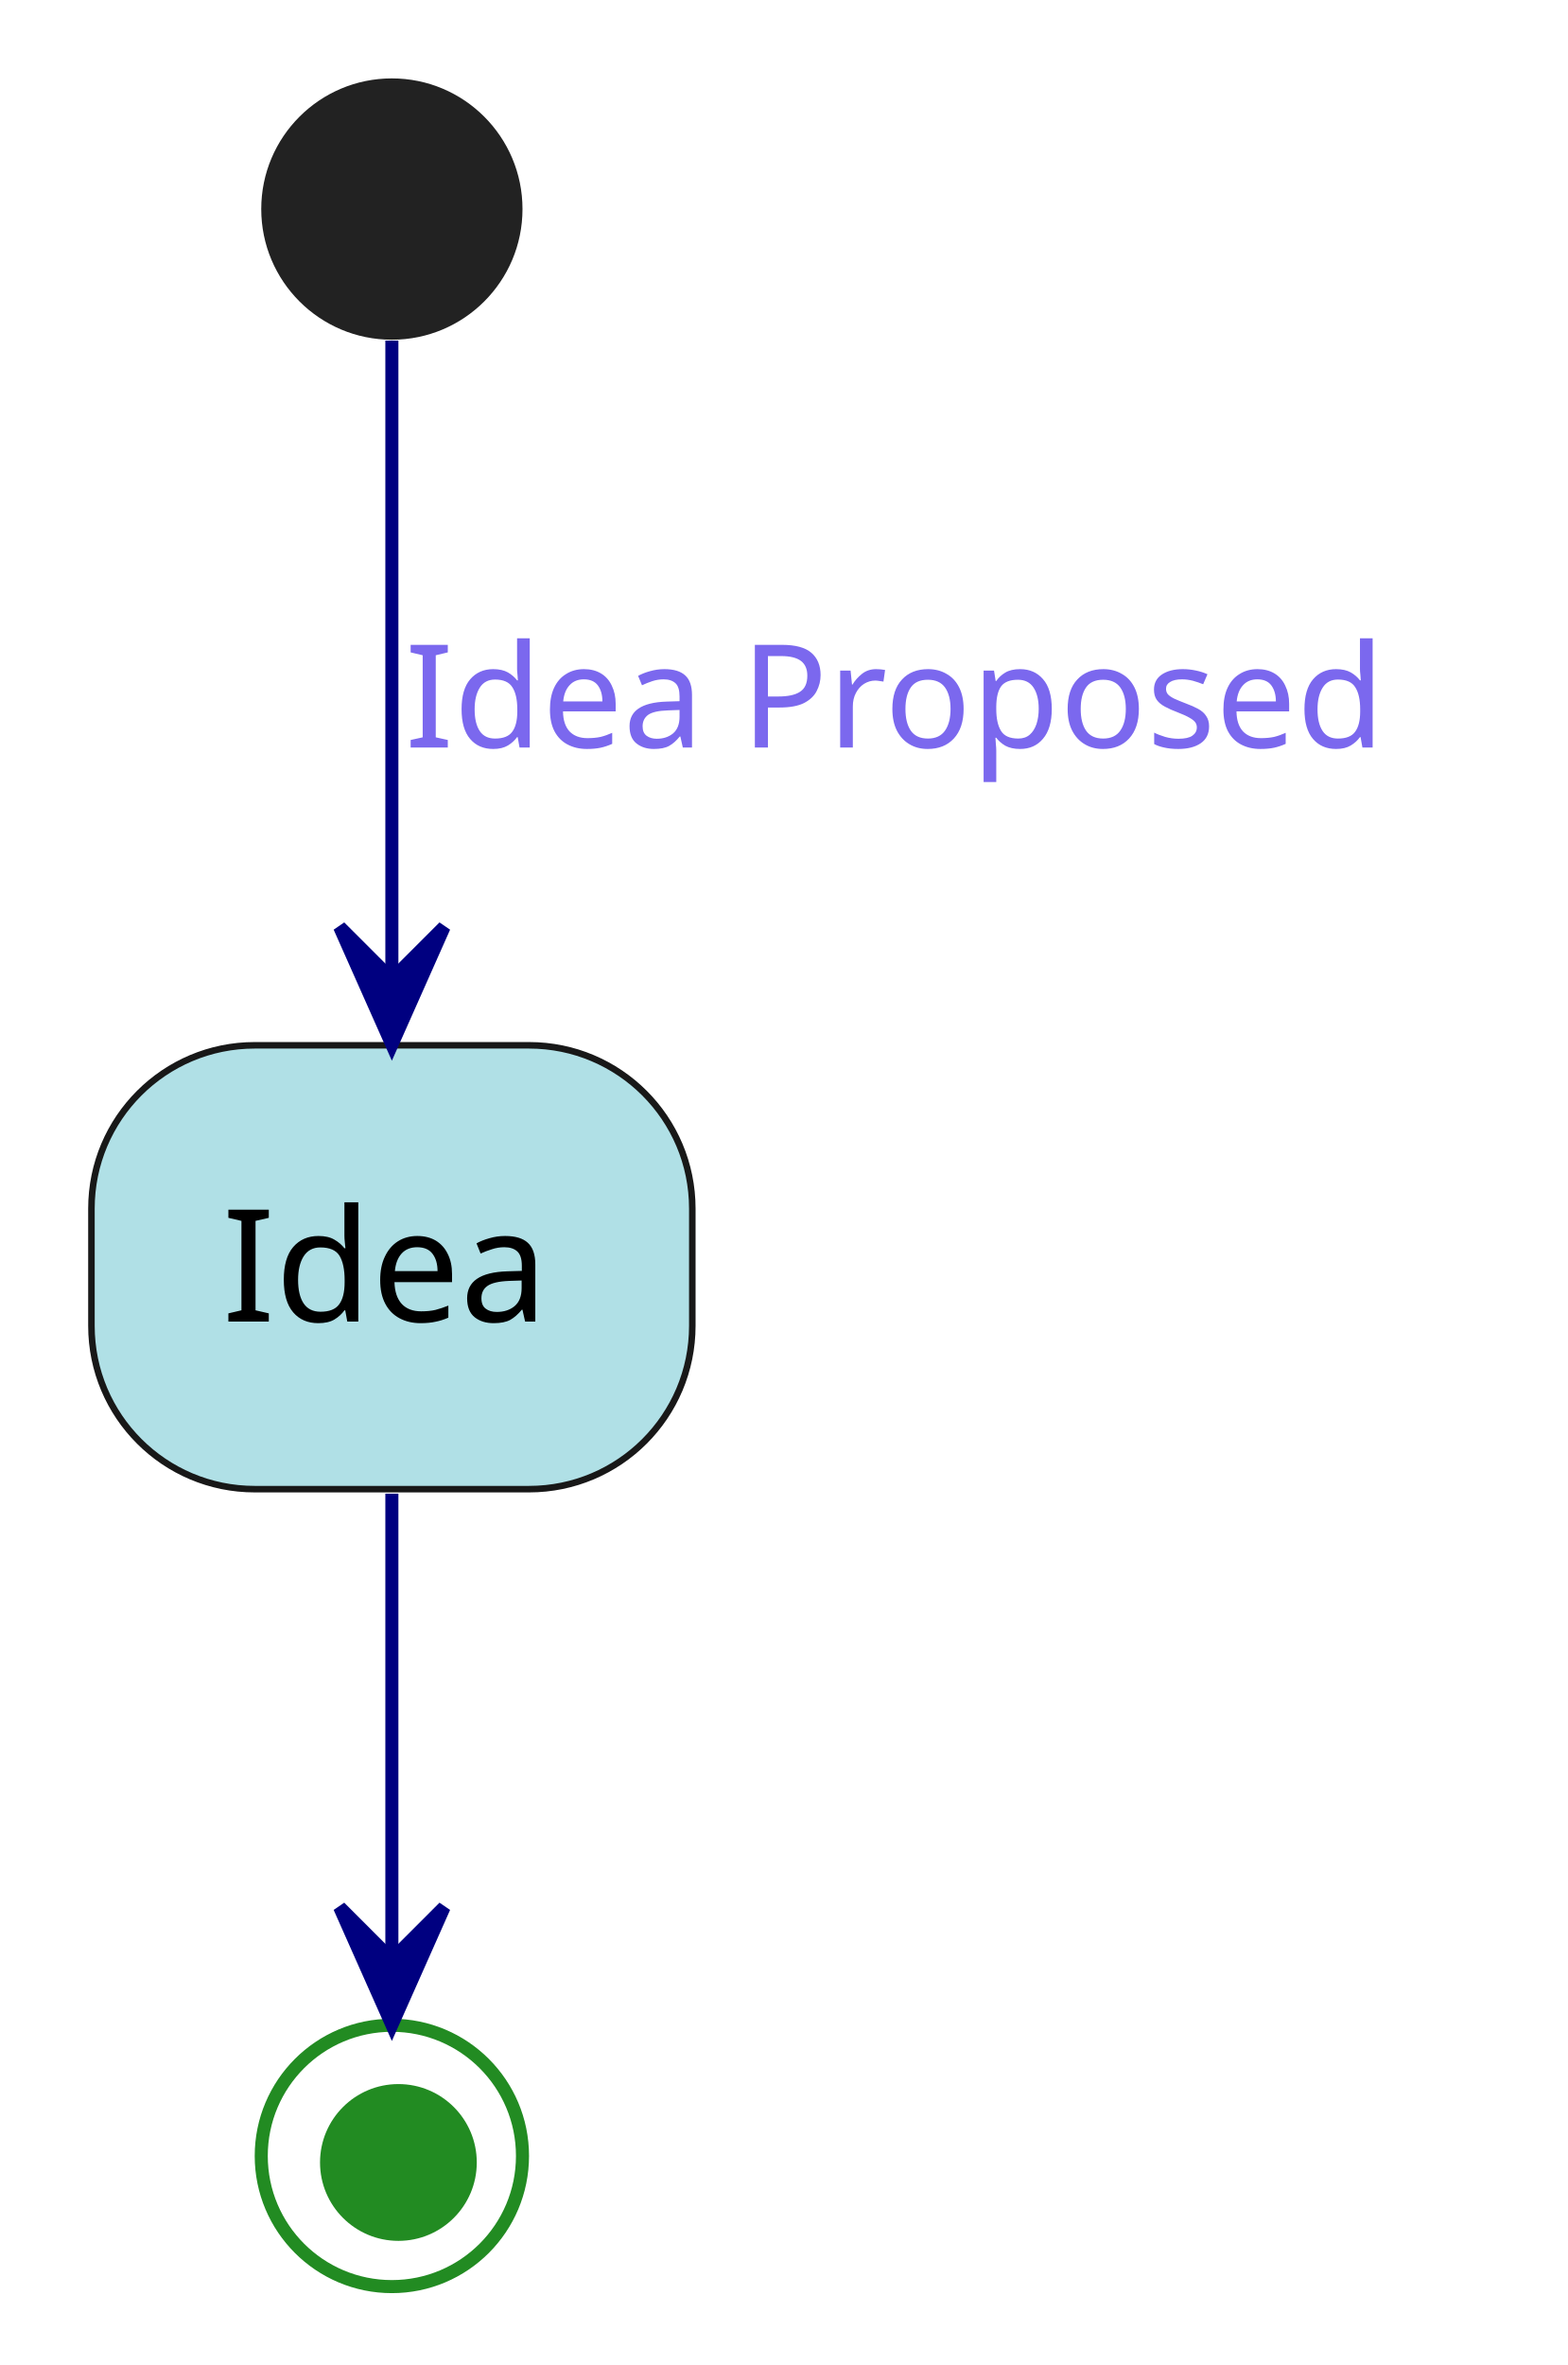
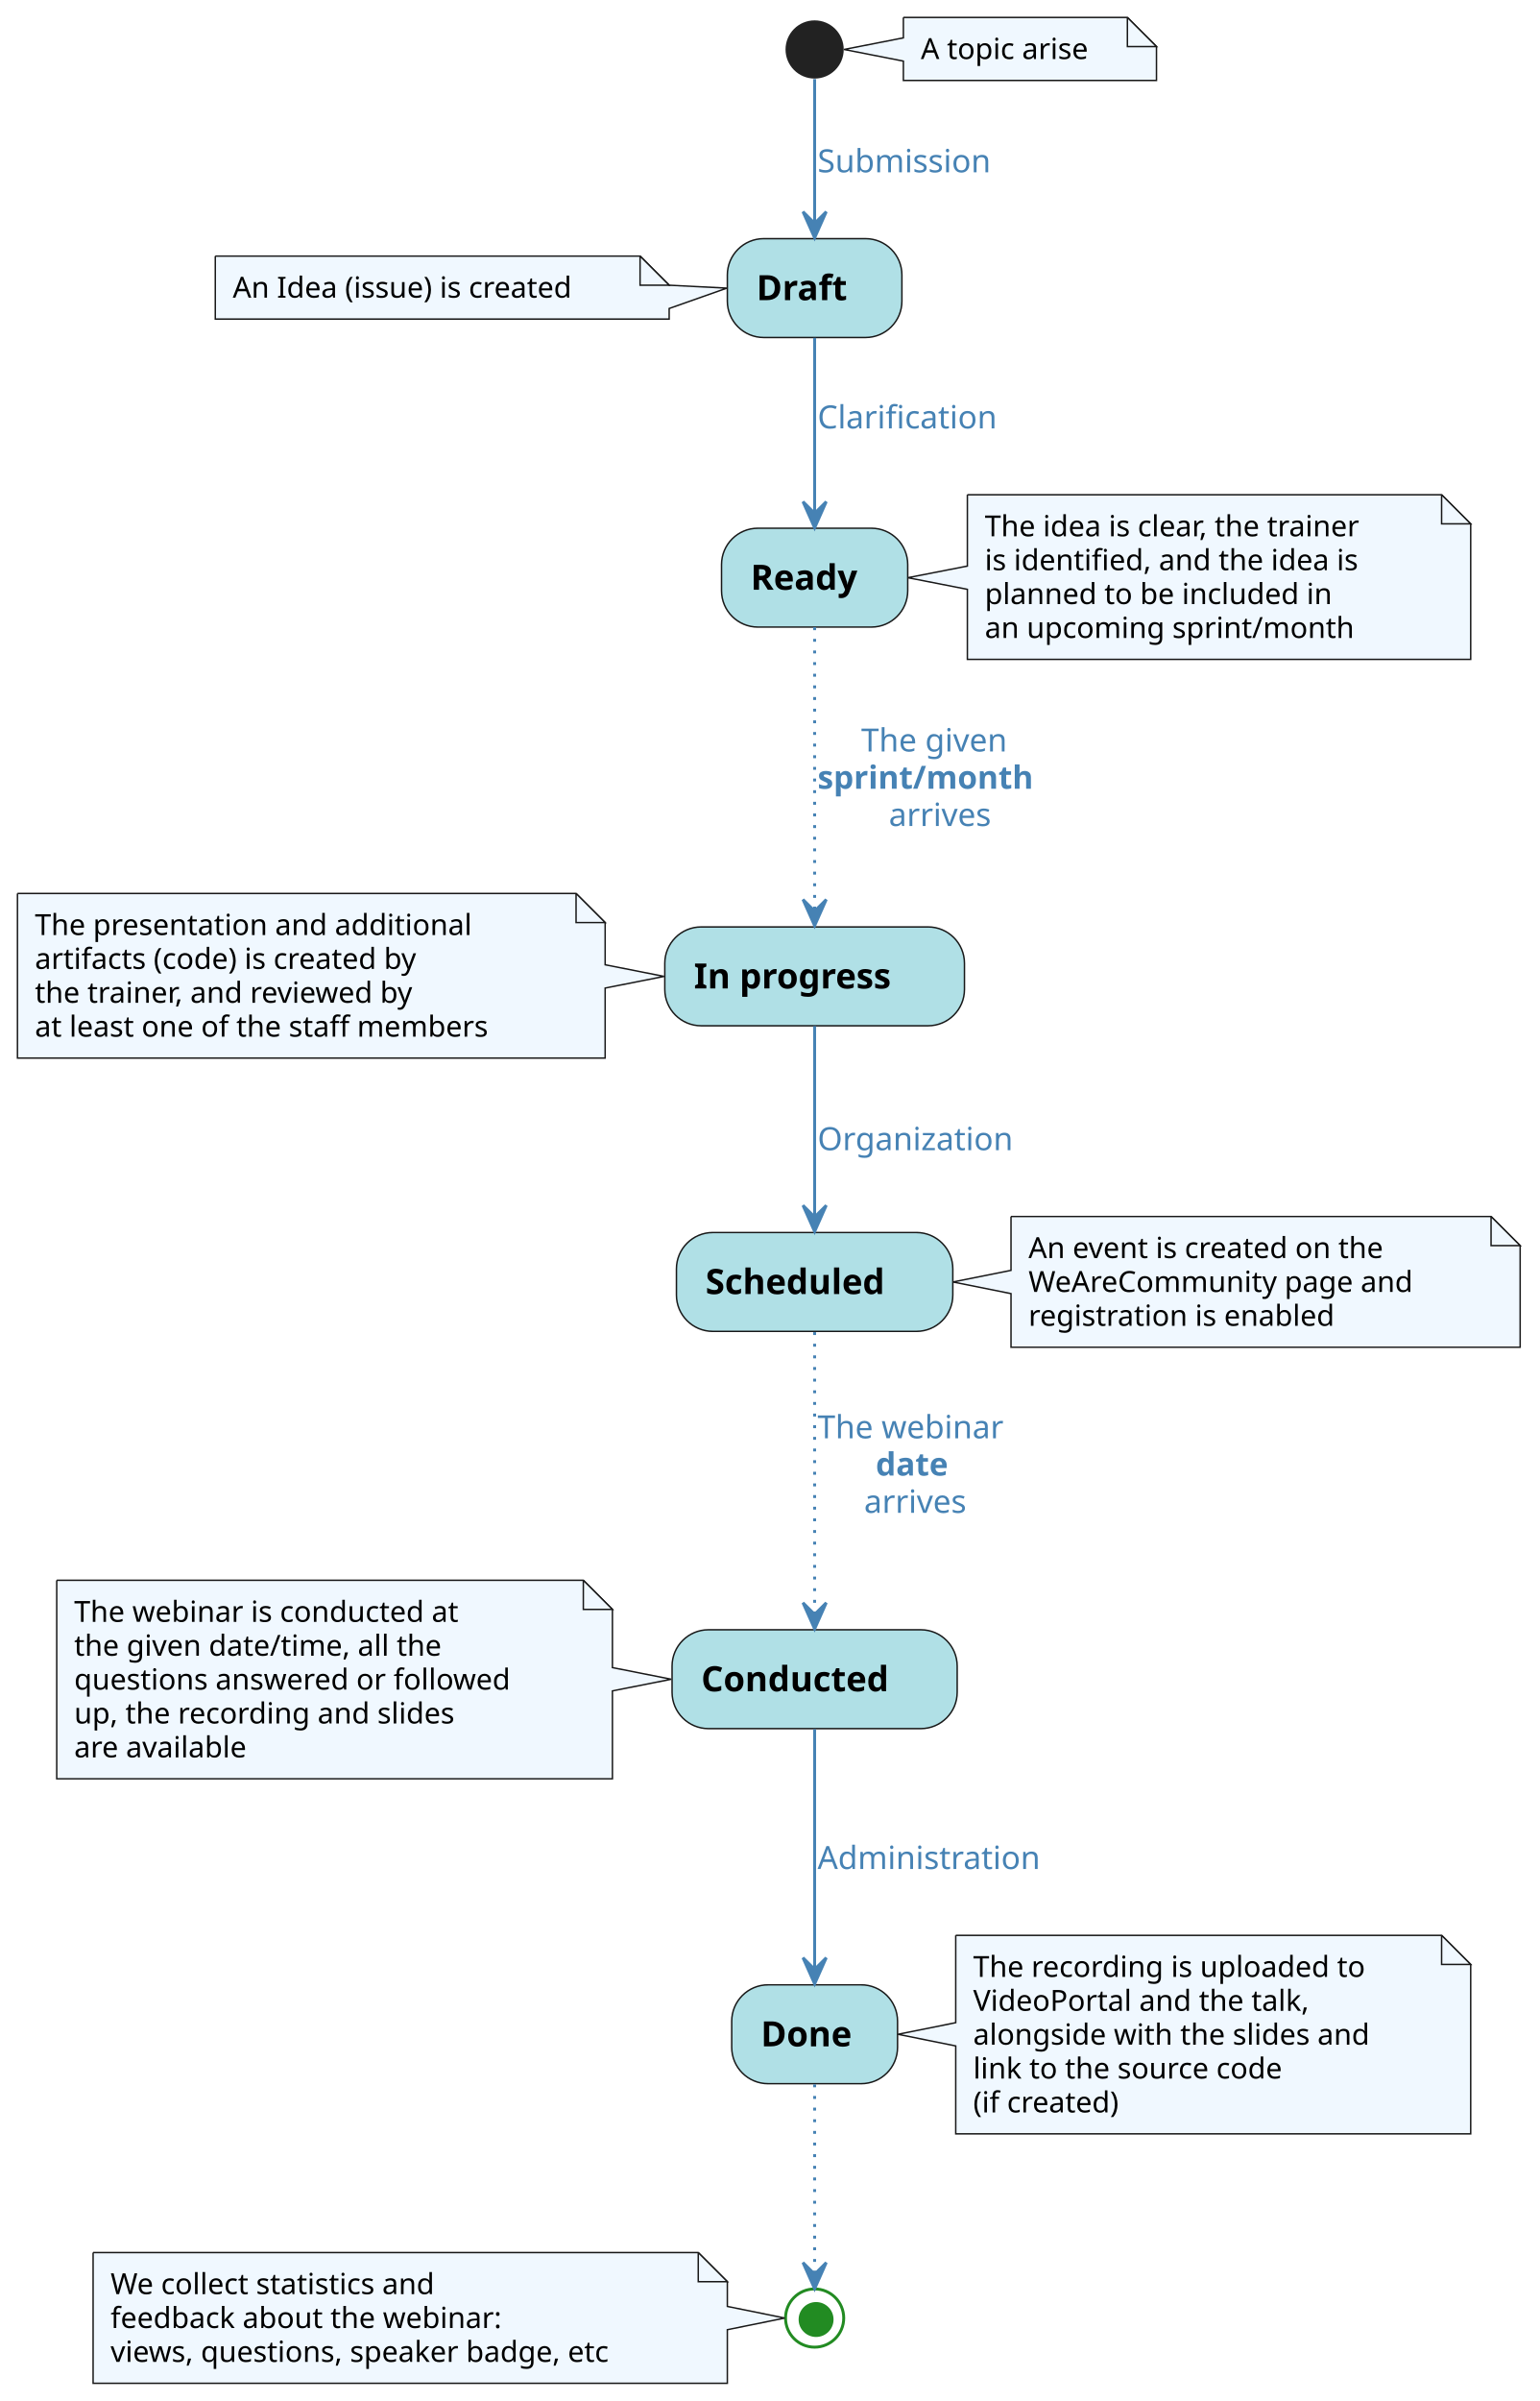
- <svg xmlns="http://www.w3.org/2000/svg" contentStyleType="text/css" height="181px" preserveAspectRatio="none" style="width:120px;height:181px;background:#FFFFFF;" version="1.1" viewBox="0 0 120 181" width="120px" zoomAndPan="magnify">
+ <svg xmlns="http://www.w3.org/2000/svg" contentStyleType="text/css" height="825px" preserveAspectRatio="none" style="width:529px;height:825px;" version="1.1" viewBox="0 0 529 825" width="529px" zoomAndPan="magnify">
  <defs />
  <g>
-     <ellipse cx="30" cy="16" fill="#222222" rx="10" ry="10" style="stroke:none;stroke-width:1.0;" />
-     <rect fill="#B0E0E6" height="33.969" rx="12.5" ry="12.5" style="stroke:#181818;stroke-width:0.5;" width="46" x="7" y="80" />
-     <text fill="#000000" font-family="sans-serif" font-size="12" lengthAdjust="spacing" textLength="26" x="17" y="101.139">Idea</text>
-     <ellipse cx="30" cy="165" fill="none" rx="10" ry="10" style="stroke:#228B22;stroke-width:1.0;" />
-     <ellipse cx="30.5" cy="165.5" fill="#228B22" rx="6" ry="6" style="stroke:none;stroke-width:1.0;" />
-     <g id="link_start_Idea">
-       <path d="M30,26.062 C30,37.86 30,58.849 30,74.765 " fill="none" id="start-to-Idea" style="stroke:#000080;stroke-width:1.0;" />
-       <polygon fill="#000080" points="30,79.948,34,70.948,30,74.948,26,70.948,30,79.948" style="stroke:#000080;stroke-width:1.0;" />
-       <text fill="#7B68EE" font-family="sans-serif" font-size="11" lengthAdjust="spacing" textLength="81" x="31" y="57.21">Idea Proposed</text>
+     <g id="elem_GMN2">
+       <path d="M310.5,6 L310.5,13 L290.117,17 L310.5,21 L310.5,27.641 A0,0 0 0 0 310.5,27.641 L397.5,27.641 A0,0 0 0 0 397.5,27.641 L397.5,16 L387.5,6 L310.5,6 A0,0 0 0 0 310.5,6 " fill="#F0F8FF" style="stroke:#181818;stroke-width:0.5;" />
+       <path d="M387.5,6 L387.5,16 L397.5,16 L387.5,6 " fill="#F0F8FF" style="stroke:#181818;stroke-width:0.5;" />
+       <text fill="#000000" font-family="Ubuntu Light" font-size="10" lengthAdjust="spacing" textLength="66" x="316.5" y="20.282">A topic arise</text>
    </g>
-     <g id="link_Idea_end">
-       <path d="M30,114.315 C30,125.237 30,139.468 30,149.899 " fill="none" id="Idea-to-end" style="stroke:#000080;stroke-width:1.0;" />
-       <polygon fill="#000080" points="30,154.97,34,145.97,30,149.97,26,145.97,30,154.97" style="stroke:#000080;stroke-width:1.0;" />
+     <ellipse cx="280" cy="17" fill="#222222" rx="10" ry="10" style="stroke:none;stroke-width:1.0;" />
+     <rect fill="#B0E0E6" height="33.969" rx="12.5" ry="12.5" style="stroke:#181818;stroke-width:0.5;" width="60" x="250" y="82" />
+     <text fill="#000000" font-family="Ubuntu Light" font-size="12" font-weight="bold" lengthAdjust="spacing" textLength="40" x="260" y="103.139">Draft</text>
+     <g id="elem_GMN8">
+       <path d="M74,88 L74,109.641 A0,0 0 0 0 74,109.641 L230,109.641 A0,0 0 0 0 230,109.641 L230,106 L249.836,99 L230,98 L230,98 L220,88 L74,88 A0,0 0 0 0 74,88 " fill="#F0F8FF" style="stroke:#181818;stroke-width:0.5;" />
+       <path d="M220,88 L220,98 L230,98 L220,88 " fill="#F0F8FF" style="stroke:#181818;stroke-width:0.5;" />
+       <text fill="#000000" font-family="Ubuntu Light" font-size="10" lengthAdjust="spacing" textLength="135" x="80" y="102.282">An Idea (issue) is created</text>
+     </g>
+     <rect fill="#B0E0E6" height="33.969" rx="12.5" ry="12.5" style="stroke:#181818;stroke-width:0.5;" width="64" x="248" y="181.5" />
+     <text fill="#000000" font-family="Ubuntu Light" font-size="12" font-weight="bold" lengthAdjust="spacing" textLength="44" x="258" y="202.639">Ready</text>
+     <g id="elem_GMN13">
+       <path d="M332.5,170 L332.5,194.5 L312.035,198.5 L332.5,202.5 L332.5,226.562 A0,0 0 0 0 332.5,226.562 L505.5,226.562 A0,0 0 0 0 505.5,226.562 L505.5,180 L495.5,170 L332.5,170 A0,0 0 0 0 332.5,170 " fill="#F0F8FF" style="stroke:#181818;stroke-width:0.5;" />
+       <path d="M495.5,170 L495.5,180 L505.5,180 L495.5,170 " fill="#F0F8FF" style="stroke:#181818;stroke-width:0.5;" />
+       <text fill="#000000" font-family="Ubuntu Light" font-size="10" lengthAdjust="spacing" textLength="152" x="338.5" y="184.282">The idea is clear, the trainer</text>
+       <text fill="#000000" font-family="Ubuntu Light" font-size="10" lengthAdjust="spacing" textLength="149" x="338.5" y="195.923">is identified, and the idea is</text>
+       <text fill="#000000" font-family="Ubuntu Light" font-size="10" lengthAdjust="spacing" textLength="139" x="338.5" y="207.564">planned to be included in</text>
+       <text fill="#000000" font-family="Ubuntu Light" font-size="10" lengthAdjust="spacing" textLength="144" x="338.5" y="219.204">an upcoming sprint/month</text>
+     </g>
+     <rect fill="#B0E0E6" height="33.969" rx="12.5" ry="12.5" style="stroke:#181818;stroke-width:0.5;" width="103" x="228.5" y="318.5" />
+     <text fill="#000000" font-family="Ubuntu Light" font-size="12" font-weight="bold" lengthAdjust="spacing" textLength="83" x="238.5" y="339.639">In progress</text>
+     <g id="elem_GMN18">
+       <path d="M6,307 L6,363.562 A0,0 0 0 0 6,363.562 L208,363.562 A0,0 0 0 0 208,363.562 L208,339.5 L228.271,335.5 L208,331.5 L208,317 L198,307 L6,307 A0,0 0 0 0 6,307 " fill="#F0F8FF" style="stroke:#181818;stroke-width:0.5;" />
+       <path d="M198,307 L198,317 L208,317 L198,307 " fill="#F0F8FF" style="stroke:#181818;stroke-width:0.5;" />
+       <text fill="#000000" font-family="Ubuntu Light" font-size="10" lengthAdjust="spacing" textLength="175" x="12" y="321.282">The presentation and additional</text>
+       <text fill="#000000" font-family="Ubuntu Light" font-size="10" lengthAdjust="spacing" textLength="154" x="12" y="332.923">artifacts (code) is created by</text>
+       <text fill="#000000" font-family="Ubuntu Light" font-size="10" lengthAdjust="spacing" textLength="152" x="12" y="344.563">the trainer, and reviewed by</text>
+       <text fill="#000000" font-family="Ubuntu Light" font-size="10" lengthAdjust="spacing" textLength="181" x="12" y="356.204">at least one of the staff members</text>
+     </g>
+     <rect fill="#B0E0E6" height="33.969" rx="12.5" ry="12.5" style="stroke:#181818;stroke-width:0.5;" width="95" x="232.5" y="423.5" />
+     <text fill="#000000" font-family="Ubuntu Light" font-size="12" font-weight="bold" lengthAdjust="spacing" textLength="75" x="242.5" y="444.639">Scheduled</text>
+     <g id="elem_GMN23">
+       <path d="M347.5,418 L347.5,436.5 L327.529,440.5 L347.5,444.5 L347.5,462.922 A0,0 0 0 0 347.5,462.922 L522.5,462.922 A0,0 0 0 0 522.5,462.922 L522.5,428 L512.5,418 L347.5,418 A0,0 0 0 0 347.5,418 " fill="#F0F8FF" style="stroke:#181818;stroke-width:0.5;" />
+       <path d="M512.5,418 L512.5,428 L522.5,428 L512.5,418 " fill="#F0F8FF" style="stroke:#181818;stroke-width:0.5;" />
+       <text fill="#000000" font-family="Ubuntu Light" font-size="10" lengthAdjust="spacing" textLength="142" x="353.5" y="432.282">An event is created on the</text>
+       <text fill="#000000" font-family="Ubuntu Light" font-size="10" lengthAdjust="spacing" textLength="154" x="353.5" y="443.923">WeAreCommunity page and</text>
+       <text fill="#000000" font-family="Ubuntu Light" font-size="10" lengthAdjust="spacing" textLength="121" x="353.5" y="455.563">registration is enabled</text>
+     </g>
+     <rect fill="#B0E0E6" height="33.969" rx="12.5" ry="12.5" style="stroke:#181818;stroke-width:0.5;" width="98" x="231" y="560" />
+     <text fill="#000000" font-family="Ubuntu Light" font-size="12" font-weight="bold" lengthAdjust="spacing" textLength="78" x="241" y="581.139">Conducted</text>
+     <g id="elem_GMN28">
+       <path d="M19.5,543 L19.5,611.203 A0,0 0 0 0 19.5,611.203 L210.5,611.203 A0,0 0 0 0 210.5,611.203 L210.5,581 L230.741,577 L210.5,573 L210.5,553 L200.5,543 L19.5,543 A0,0 0 0 0 19.5,543 " fill="#F0F8FF" style="stroke:#181818;stroke-width:0.5;" />
+       <path d="M200.5,543 L200.5,553 L210.5,553 L200.5,543 " fill="#F0F8FF" style="stroke:#181818;stroke-width:0.5;" />
+       <text fill="#000000" font-family="Ubuntu Light" font-size="10" lengthAdjust="spacing" textLength="153" x="25.5" y="557.282">The webinar is conducted at</text>
+       <text fill="#000000" font-family="Ubuntu Light" font-size="10" lengthAdjust="spacing" textLength="147" x="25.5" y="568.923">the given date/time, all the</text>
+       <text fill="#000000" font-family="Ubuntu Light" font-size="10" lengthAdjust="spacing" textLength="170" x="25.5" y="580.563">questions answered or followed</text>
+       <text fill="#000000" font-family="Ubuntu Light" font-size="10" lengthAdjust="spacing" textLength="150" x="25.5" y="592.204">up, the recording and slides</text>
+       <text fill="#000000" font-family="Ubuntu Light" font-size="10" lengthAdjust="spacing" textLength="71" x="25.5" y="603.845">are available</text>
+     </g>
+     <rect fill="#B0E0E6" height="33.969" rx="12.5" ry="12.5" style="stroke:#181818;stroke-width:0.5;" width="57" x="251.5" y="682" />
+     <text fill="#000000" font-family="Ubuntu Light" font-size="12" font-weight="bold" lengthAdjust="spacing" textLength="37" x="261.5" y="703.139">Done</text>
+     <g id="elem_GMN33">
+       <path d="M328.5,665 L328.5,695 L308.631,699 L328.5,703 L328.5,733.203 A0,0 0 0 0 328.5,733.203 L505.5,733.203 A0,0 0 0 0 505.5,733.203 L505.5,675 L495.5,665 L328.5,665 A0,0 0 0 0 328.5,665 " fill="#F0F8FF" style="stroke:#181818;stroke-width:0.5;" />
+       <path d="M495.5,665 L495.5,675 L505.5,675 L495.5,665 " fill="#F0F8FF" style="stroke:#181818;stroke-width:0.5;" />
+       <text fill="#000000" font-family="Ubuntu Light" font-size="10" lengthAdjust="spacing" textLength="156" x="334.5" y="679.282">The recording is uploaded to</text>
+       <text fill="#000000" font-family="Ubuntu Light" font-size="10" lengthAdjust="spacing" textLength="133" x="334.5" y="690.923">VideoPortal and the talk,</text>
+       <text fill="#000000" font-family="Ubuntu Light" font-size="10" lengthAdjust="spacing" textLength="156" x="334.5" y="702.563">alongside with the slides and</text>
+       <text fill="#000000" font-family="Ubuntu Light" font-size="10" lengthAdjust="spacing" textLength="123" x="334.5" y="714.204">link to the source code</text>
+       <text fill="#000000" font-family="Ubuntu Light" font-size="10" lengthAdjust="spacing" textLength="60" x="334.5" y="725.845">(if created)</text>
+     </g>
+     <ellipse cx="280" cy="796.5" fill="none" rx="10" ry="10" style="stroke:#228B22;stroke-width:1.0;" />
+     <ellipse cx="280.5" cy="797" fill="#228B22" rx="6" ry="6" style="stroke:none;stroke-width:1.0;" />
+     <g id="elem_GMN38">
+       <path d="M32,774 L32,818.922 A0,0 0 0 0 32,818.922 L250,818.922 A0,0 0 0 0 250,818.922 L250,800.5 L269.734,796.5 L250,792.5 L250,784 L240,774 L32,774 A0,0 0 0 0 32,774 " fill="#F0F8FF" style="stroke:#181818;stroke-width:0.5;" />
+       <path d="M240,774 L240,784 L250,784 L240,774 " fill="#F0F8FF" style="stroke:#181818;stroke-width:0.5;" />
+       <text fill="#000000" font-family="Ubuntu Light" font-size="10" lengthAdjust="spacing" textLength="129" x="38" y="788.282">We collect statistics and</text>
+       <text fill="#000000" font-family="Ubuntu Light" font-size="10" lengthAdjust="spacing" textLength="156" x="38" y="799.923">feedback about the webinar:</text>
+       <text fill="#000000" font-family="Ubuntu Light" font-size="10" lengthAdjust="spacing" textLength="197" x="38" y="811.563">views, questions, speaker badge, etc</text>
+     </g>
+     <g id="link_start_Draft">
+       <path d="M280,27.177 C280,39.124 280,60.379 280,76.496 " fill="none" id="start-to-Draft" style="stroke:#4682B4;stroke-width:1.0;" />
+       <polygon fill="#4682B4" points="280,81.745,284,72.745,280,76.745,276,72.745,280,81.745" style="stroke:#4682B4;stroke-width:1.0;" />
+       <text fill="#4682B4" font-family="Ubuntu Light" font-size="11" lengthAdjust="spacing" textLength="65" x="281" y="59.21">Submission</text>
+     </g>
+     <g id="link_Draft_Ready">
+       <path d="M280,116.1 C280,132.472 280,157.935 280,176.019 " fill="none" id="Draft-to-Ready" style="stroke:#4682B4;stroke-width:1.0;" />
+       <polygon fill="#4682B4" points="280,181.376,284,172.376,280,176.376,276,172.376,280,181.376" style="stroke:#4682B4;stroke-width:1.0;" />
+       <text fill="#4682B4" font-family="Ubuntu Light" font-size="11" lengthAdjust="spacing" textLength="66" x="281" y="147.21">Clarification</text>
+     </g>
+     <g id="link_Ready_In progress">
+       <path d="M280,215.516 C280,239.744 280,285.756 280,312.915 " fill="none" id="Ready-to-In progress" style="stroke:#4682B4;stroke-width:1.0;stroke-dasharray:1.0,3.0;" />
+       <polygon fill="#4682B4" points="280,318.083,284,309.083,280,313.083,276,309.083,280,318.083" style="stroke:#4682B4;stroke-width:1.0;" />
+       <text fill="#4682B4" font-family="Ubuntu Light" font-size="11" lengthAdjust="spacing" textLength="58" x="296" y="258.21">The given</text>
+       <text fill="#4682B4" font-family="Ubuntu Light" font-size="11" font-weight="bold" lengthAdjust="spacing" textLength="88" x="281" y="271.015">sprint/month</text>
+       <text fill="#4682B4" font-family="Ubuntu Light" font-size="11" lengthAdjust="spacing" textLength="39" x="305.5" y="283.82">arrives</text>
+     </g>
+     <g id="link_In progress_Scheduled">
+       <path d="M280,352.594 C280,370.178 280,398.435 280,417.929 " fill="none" id="In progress-to-Scheduled" style="stroke:#4682B4;stroke-width:1.0;" />
+       <polygon fill="#4682B4" points="280,423.179,284,414.179,280,418.179,276,414.179,280,423.179" style="stroke:#4682B4;stroke-width:1.0;" />
+       <text fill="#4682B4" font-family="Ubuntu Light" font-size="11" lengthAdjust="spacing" textLength="72" x="281" y="395.21">Organization</text>
+     </g>
+     <g id="link_Scheduled_Conducted">
+       <path d="M280,457.724 C280,481.96 280,527.644 280,554.591 " fill="none" id="Scheduled-to-Conducted" style="stroke:#4682B4;stroke-width:1.0;stroke-dasharray:1.0,3.0;" />
+       <polygon fill="#4682B4" points="280,559.719,284,550.719,280,554.719,276,550.719,280,559.719" style="stroke:#4682B4;stroke-width:1.0;" />
+       <text fill="#4682B4" font-family="Ubuntu Light" font-size="11" lengthAdjust="spacing" textLength="71" x="281" y="494.21">The webinar</text>
+       <text fill="#4682B4" font-family="Ubuntu Light" font-size="11" font-weight="bold" lengthAdjust="spacing" textLength="31" x="301" y="507.015">date</text>
+       <text fill="#4682B4" font-family="Ubuntu Light" font-size="11" lengthAdjust="spacing" textLength="39" x="297" y="519.82">arrives</text>
+     </g>
+     <g id="link_Conducted_Done">
+       <path d="M280,594.184 C280,615.476 280,652.956 280,676.58 " fill="none" id="Conducted-to-Done" style="stroke:#4682B4;stroke-width:1.0;" />
+       <polygon fill="#4682B4" points="280,681.689,284,672.689,280,676.689,276,672.689,280,681.689" style="stroke:#4682B4;stroke-width:1.0;" />
+       <text fill="#4682B4" font-family="Ubuntu Light" font-size="11" lengthAdjust="spacing" textLength="81" x="281" y="642.21">Administration</text>
+     </g>
+     <g id="link_Done_end">
+       <path d="M280,716.2 C280,734.369 280,763.567 280,781.007 " fill="none" id="Done-to-end" style="stroke:#4682B4;stroke-width:1.0;stroke-dasharray:1.0,3.0;" />
+       <polygon fill="#4682B4" points="280,786.438,284,777.438,280,781.438,276,777.438,280,786.438" style="stroke:#4682B4;stroke-width:1.0;" />
    </g>
  </g>
</svg>
